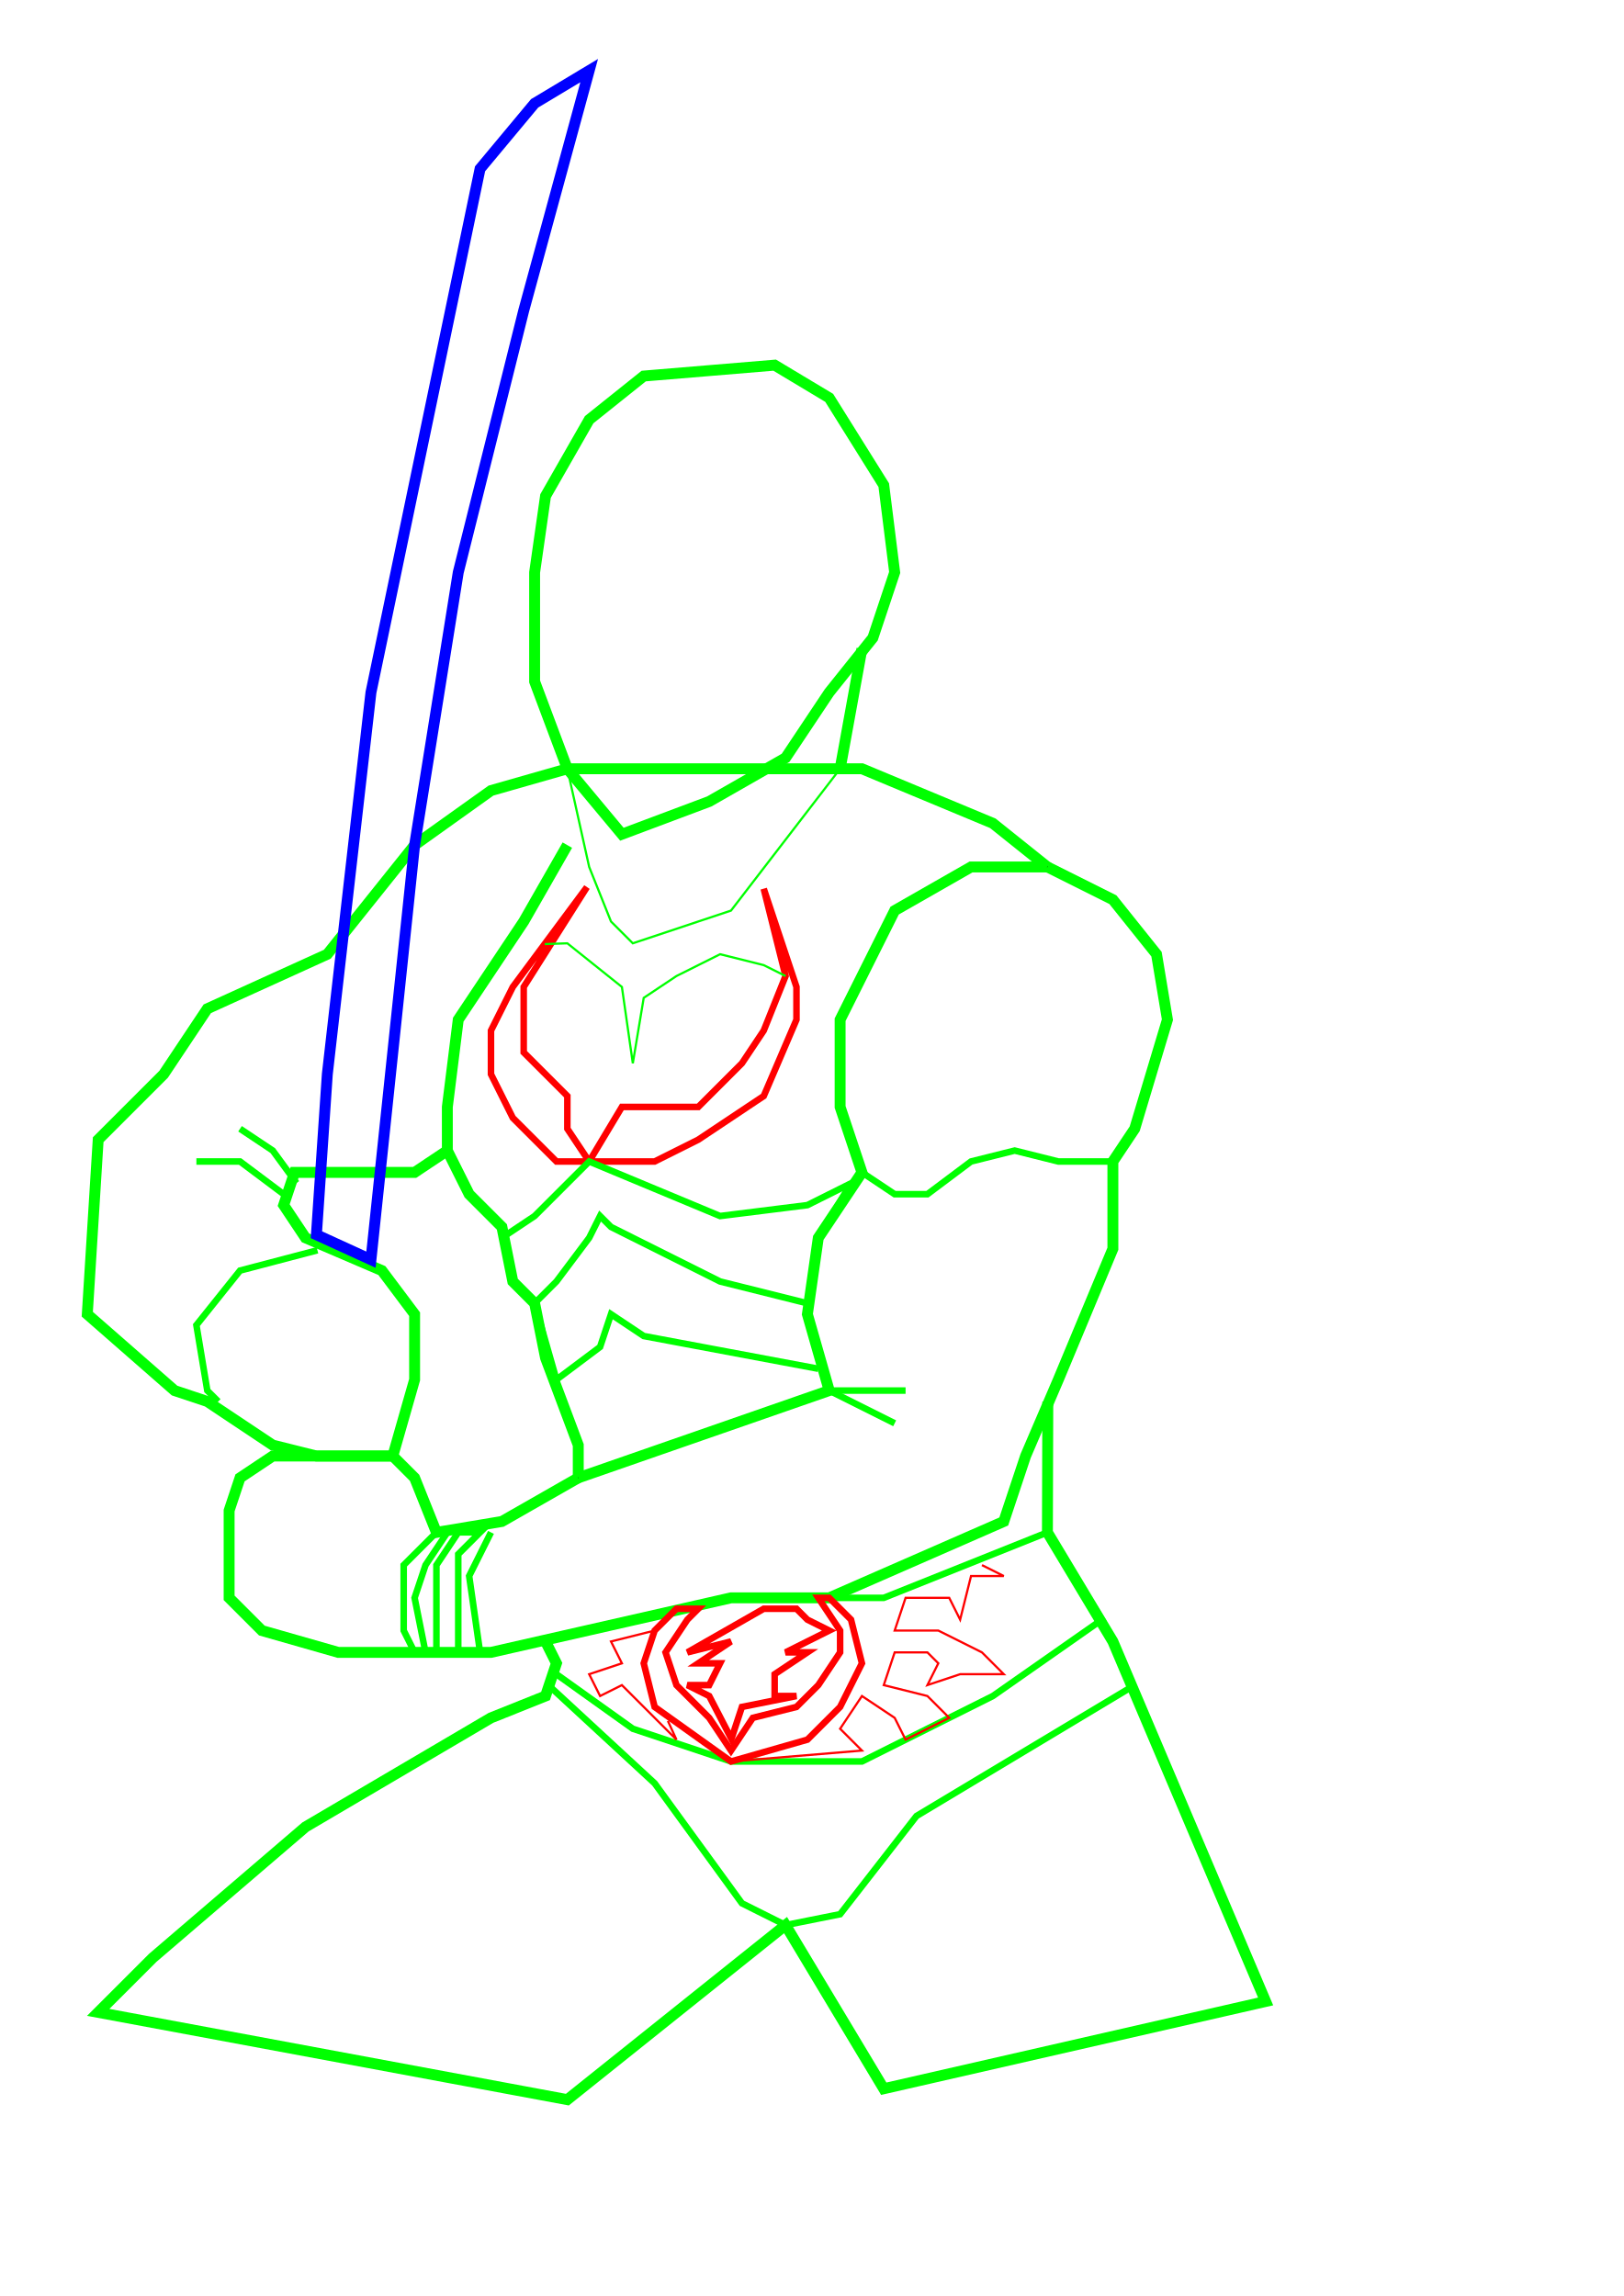
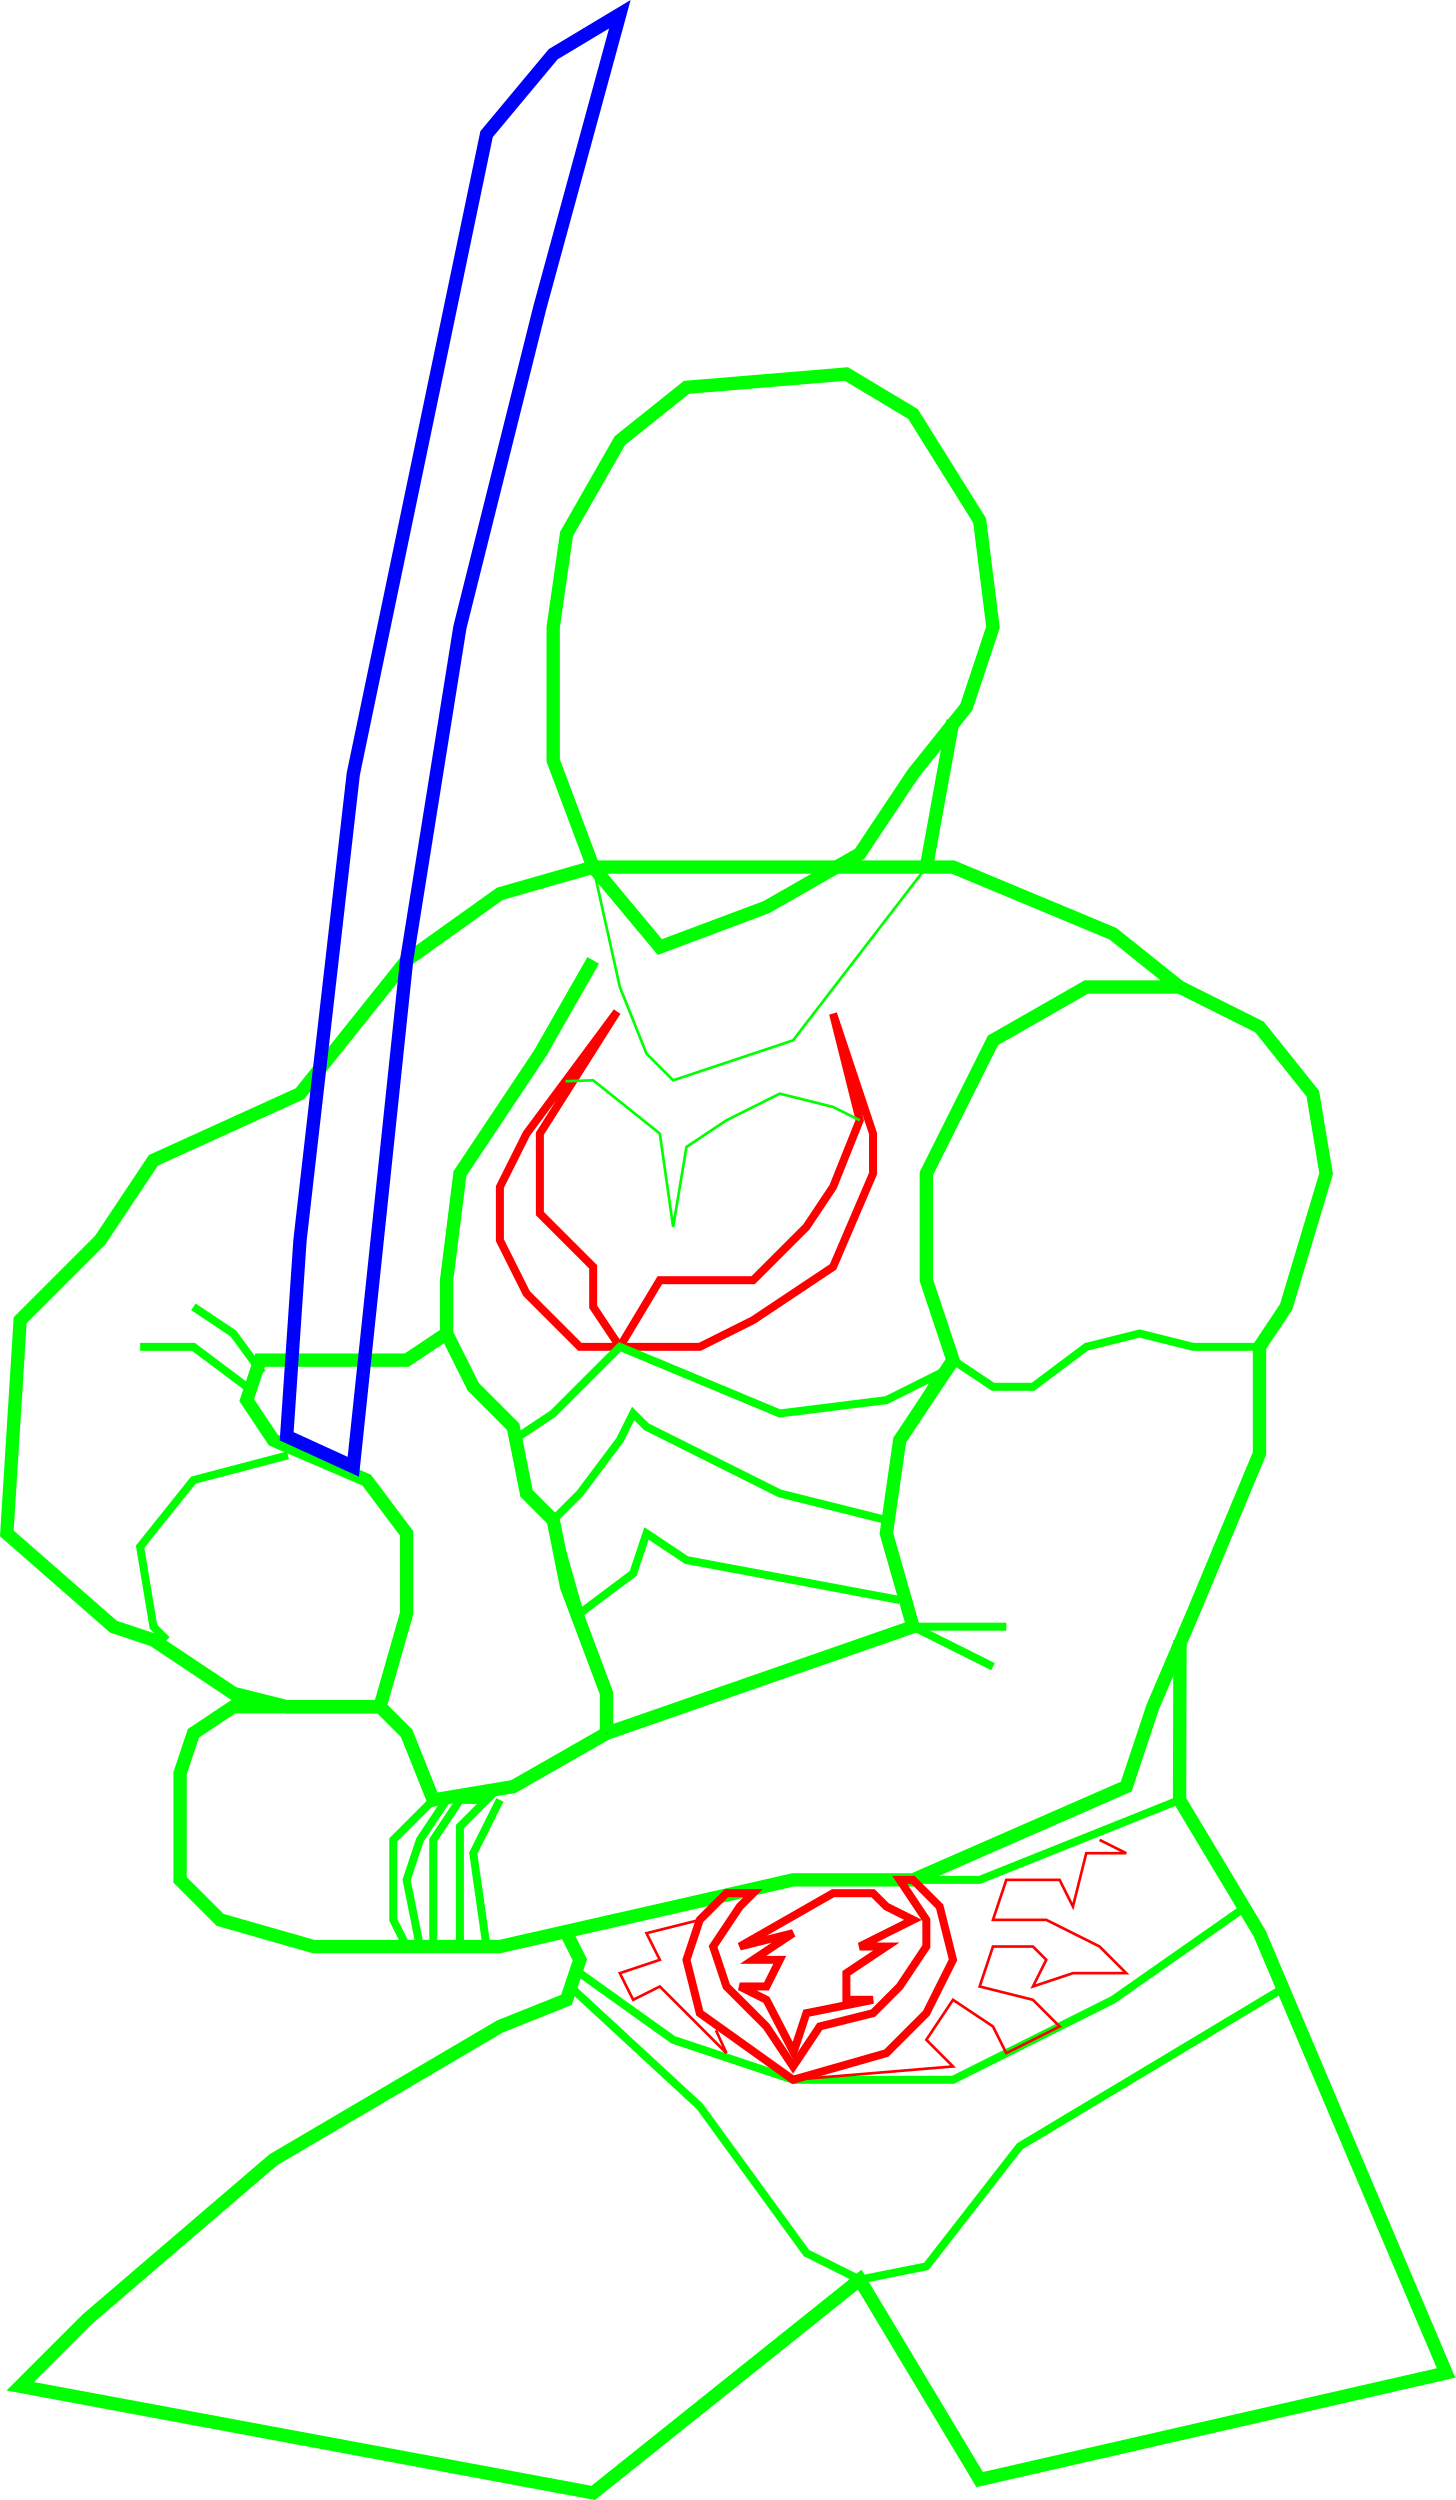
- <svg xmlns="http://www.w3.org/2000/svg" width="744.094" height="1052.362" id="svg2" version="1.1">
+ <svg xmlns="http://www.w3.org/2000/svg" xmlns:ns1="http://www.openswatchbook.org/uri/2009/osb" width="546.031" height="938" id="svg2" version="1.1">
  <defs id="defs4">
-     </defs>
-   <g id="layer1">
-     <path style="fill:none;stroke:#00ff00;stroke-width:5;stroke-linecap:butt;stroke-linejoin:miter;stroke-opacity:1;stroke-miterlimit:4;stroke-dasharray:none" d="m 260,387.362 -20,35 -30,45 -5,40 0,20 10,20 15,15 5,25 10,10 5,25 15,40 0,15 115,-40 -10,-35 5,-35 20,-30 -10,-30 0,-40 25,-50 35,-20 35,0 -25,-20 -60,-25 -135,0 -35,10 -35,25 -40,50 -55,25 -20,30 -30,30 -5,80 40,35 15,5 30,20 20,5 35,0 10,-35 0,-30 -15,-20 -35,-15 -10,-15 5,-15 55,0 15,-10" id="path2896" />
-     <path style="fill:none;stroke:#000000;stroke-width:1px;stroke-linecap:butt;stroke-linejoin:miter;stroke-opacity:1" d="m 480,397.362 30,15 20,25 5,30 -15,50 -10,15 0,40 -25,60 -15,35 -10,30 -80,35 -45,0 -110,25 -70,0 -35,-10 -15,-15 0,-40 5,-15 15,-10 55,0 10,10 10,25 30,-5 35,-20" id="path2898" />
-     <path id="path2900" d="m 480,397.362 30,15 20,25 5,30 -15,50 -10,15 0,40 -25,60 -15,35 -10,30 -80,35 -45,0 -110,25 -70,0 -35,-10 -15,-15 0,-40 5,-15 15,-10 55,0 10,10 10,25 30,-5 35,-20" style="fill:none;stroke:#00ff00;stroke-width:5;stroke-linecap:butt;stroke-linejoin:miter;stroke-opacity:1;stroke-miterlimit:4;stroke-dasharray:none" />
-     <path style="fill:none;stroke:#00ff00;stroke-width:5;stroke-linecap:butt;stroke-linejoin:miter;stroke-opacity:1;stroke-miterlimit:4;stroke-dasharray:none" d="m 260,352.362 25,30 40,-15 35,-20 20,-30 20,-25 10,-30 -5,-40 -25,-40 -25,-15 -60,5 -25,20 -20,35 -5,35 0,50 15,40 z" id="path3678" />
-     <path style="fill:none;stroke:#00ff00;stroke-width:5;stroke-linecap:butt;stroke-linejoin:miter;stroke-opacity:1;stroke-miterlimit:4;stroke-dasharray:none" d="m 395,297.362 -10,55" id="path3680" />
-     <path style="fill:none;stroke:#00ff00;stroke-width:5;stroke-linecap:butt;stroke-linejoin:miter;stroke-opacity:1;stroke-miterlimit:4;stroke-dasharray:none" d="m 480.179,642.362 -0.179,60 30,50 70,165 -175,40 -45,-75 -100,80 -215,-40 25,-25 70,-60 85,-50 25,-10 5,-15 -5,-10" id="path3682" />
-     <path style="fill:none;stroke:#00ff00;stroke-width:3;stroke-linecap:butt;stroke-linejoin:miter;stroke-opacity:1;stroke-miterlimit:4;stroke-dasharray:none" d="m 255,767.362 35,25 45,15 60,0 60,-30 50,-35 -25,-40 -75,30 -25,0" id="path3684" />
-     <path style="fill:none;stroke:#ff0000;stroke-width:3;stroke-linecap:butt;stroke-linejoin:miter;stroke-opacity:1;stroke-miterlimit:4;stroke-dasharray:none" d="m 380,732.362 10,10 5,20 -10,20 -15,15 -35,10 -35,-25 -5,-20 5,-15 10,-10 10,0 -5,5 -10,15 5,15 15,15 10,15 10,-15 20,-5 10,-10 10,-15 0,-10 -10,-15 5,0 z" id="path3686" />
-     <path style="fill:none;stroke:#ff0000;stroke-width:3;stroke-linecap:butt;stroke-linejoin:miter;stroke-opacity:1;stroke-miterlimit:4;stroke-dasharray:none" d="M 335.179,797.005 325,777.362 l -10,-5 10,0 5,-10 -10,0 c 0,0 15,-10 15,-10 l -20,5 35,-20 15,0 5,5 10,5 -20,10 10,0 -15,10 0,10 10,0 -25,5 -4.821,14.643 z" id="path3688" />
-     <path style="fill:none;stroke:#ff0000;stroke-width:1px;stroke-linecap:butt;stroke-linejoin:miter;stroke-opacity:1" d="m 335,807.362 60,-5 -10,-10 10,-15 15,10 5,10 20,-10 -10,-10 -20,-5 5,-15 15,0 5,5 -5,10 15,-5 20,0 -10,-10 -20,-10 -20,0 5,-15 20,0 5,10 5,-20 15,0 -10,-5" id="path3690" />
-     <path style="fill:none;stroke:#ff0000;stroke-width:1px;stroke-linecap:butt;stroke-linejoin:miter;stroke-opacity:1" d="m 306.071,788.791 3.929,8.571 -10,-10 -15,-15 -10,5 -5,-10 15,-5 -5,-10 20,-5" id="path3692" />
-     <path style="fill:none;stroke:#ff0000;stroke-width:3;stroke-linecap:butt;stroke-linejoin:miter;stroke-opacity:1;stroke-miterlimit:4;stroke-dasharray:none" d="M 268.953,406.622 235,452.362 l -10,20 0,20 10,20 20,20 15,0 -10,-15 0,-15 -20,-20 0,-30 28.953,-45.74 z" id="path3694" />
-     <path style="fill:none;stroke:#ff0000;stroke-width:3;stroke-linecap:butt;stroke-linejoin:miter;stroke-opacity:1;stroke-miterlimit:4;stroke-dasharray:none" d="m 270,532.362 15,-25 35,0 20,-20 10,-15 10,-25 -10,-40 15,45 0,15 -15,35 -30,20 -20,10 -30,0 z" id="path3696" />
-     <path style="fill:none;stroke:#0000ff;stroke-width:5;stroke-linecap:butt;stroke-linejoin:miter;stroke-opacity:1;stroke-miterlimit:4;stroke-dasharray:none" d="m 145,565.934 5,-73.571 20,-175 50,-240 25,-30 25,-15 -30,110 -30,120 -20,125 -20,190 -25,-11.429 z" id="path3698" />
-     <path style="fill:none;stroke:#00ff00;stroke-width:1px;stroke-linecap:butt;stroke-linejoin:miter;stroke-opacity:1" d="m 385,352.362 -50,65 -45,15 -10,-10 -10,-25 -10,-45" id="path3700" />
-     <path style="fill:none;stroke:#00ff00;stroke-width:1px;stroke-linecap:butt;stroke-linejoin:miter;stroke-opacity:1" d="M 249.643,432.719 260,432.362 l 25,20 5,35 5,-30 15,-10 20,-10 20,5 10,5" id="path3702" />
-     <path style="fill:none;stroke:#00ff00;stroke-width:3;stroke-linecap:butt;stroke-linejoin:miter;stroke-opacity:1;stroke-miterlimit:4;stroke-dasharray:none" d="m 230,567.362 15,-10 25,-25 60,25 40,-5 20,-10 -15,25 -5,30 -40,-10 -50,-25 -5,-5 -5,10 -15,20 -10,10 10,35 20,-15 5,-15 15,10 80,15" id="path3704" />
-     <path style="fill:none;stroke:#00ff00;stroke-width:3;stroke-linecap:butt;stroke-linejoin:miter;stroke-opacity:1;stroke-miterlimit:4;stroke-dasharray:none" d="M 250.714,771.826 300,817.362 l 40,55 20,10 25,-5 35,-45 100,-60" id="path3706" />
-     <path style="fill:none;stroke:#00ff00;stroke-width:3;stroke-linecap:butt;stroke-linejoin:miter;stroke-opacity:1;stroke-miterlimit:4;stroke-dasharray:none" d="M 145.462,573.045 110,582.362 l -20,25 5,30 5,5" id="path3708" />
-     <path style="fill:none;stroke:#00ff00;stroke-width:3;stroke-linecap:butt;stroke-linejoin:miter;stroke-opacity:1;stroke-miterlimit:4;stroke-dasharray:none" d="m 130,547.362 -20,-15 -20,0" id="path3712" />
-     <path style="fill:none;stroke:#00ff00;stroke-width:3;stroke-linecap:butt;stroke-linejoin:miter;stroke-opacity:1;stroke-miterlimit:4;stroke-dasharray:none" d="M 135.866,542.235 125,527.362 l -15,-10" id="path3714" />
-     <path style="fill:none;stroke:#00ff00;stroke-width:3;stroke-linecap:butt;stroke-linejoin:miter;stroke-opacity:1;stroke-miterlimit:4;stroke-dasharray:none" d="m 395,537.362 15,10 15,0 20,-15 20,-5 20,5 25,0" id="path3716" />
-     <path style="fill:none;stroke:#00ff00;stroke-width:3;stroke-linecap:butt;stroke-linejoin:miter;stroke-opacity:1;stroke-miterlimit:4;stroke-dasharray:none" d="m 380,637.362 35,0" id="path3718" />
-     <path style="fill:none;stroke:#00ff00;stroke-width:3;stroke-linecap:butt;stroke-linejoin:miter;stroke-opacity:1;stroke-miterlimit:4;stroke-dasharray:none" d="m 380,637.362 30,15" id="path3720" />
-     <path style="fill:none;stroke:#00ff00;stroke-width:3;stroke-linecap:butt;stroke-linejoin:miter;stroke-opacity:1;stroke-miterlimit:4;stroke-dasharray:none" d="m 225,702.362 -10,20 5,35 -10,0 0,-25 0,-20 10,-10 -10,0 -10,15 0,40 -5,0 -5,-25 5,-15 10,-15 -5,0 -15,15 0,30 5,10" id="path3722" />
+     <linearGradient ns1:paint="solid" id="linearGradient3905">
+       <stop offset="0" style="stop-color:#313131;stop-opacity:1;" id="stop3907" />
+     </linearGradient>
+     <linearGradient ns1:paint="solid" id="linearGradient3901">
+       <stop offset="0" style="stop-color:#1e1e1e;stop-opacity:1;" id="stop3903" />
+     </linearGradient>
+     <linearGradient ns1:paint="solid" id="linearGradient3897">
+       <stop offset="0" style="stop-color:#b1b1b1;stop-opacity:1;" id="stop3899" />
+     </linearGradient>
+     <linearGradient ns1:paint="solid" id="linearGradient3893">
+       <stop offset="0" style="stop-color:#9c9c9c;stop-opacity:1;" id="stop3895" />
+     </linearGradient>
+     <linearGradient ns1:paint="solid" id="linearGradient3878">
+       <stop offset="0" style="stop-color:#21466b;stop-opacity:1;" id="stop3880" />
+     </linearGradient>
+     <linearGradient ns1:paint="solid" id="linearGradient3874">
+       <stop offset="0" style="stop-color:#1f3950;stop-opacity:1;" id="stop3876" />
+     </linearGradient>
+     <linearGradient ns1:paint="solid" id="linearGradient3870">
+       <stop offset="0" style="stop-color:#4c3450;stop-opacity:1;" id="stop3872" />
+     </linearGradient>
+     <linearGradient ns1:paint="solid" id="linearGradient3866">
+       <stop offset="0" style="stop-color:#371f3d;stop-opacity:1;" id="stop3868" />
+     </linearGradient>
+     <linearGradient ns1:paint="solid" id="linearGradient3851">
+       <stop offset="0" style="stop-color:#22446d;stop-opacity:1;" id="stop3853" />
+     </linearGradient>
+     <linearGradient ns1:paint="solid" id="linearGradient3836">
+       <stop offset="0" style="stop-color:#122b4e;stop-opacity:1;" id="stop3838" />
+     </linearGradient>
+     <linearGradient ns1:paint="solid" id="linearGradient3821">
+       <stop offset="0" style="stop-color:#920000;stop-opacity:1;" id="stop3823" />
+     </linearGradient>
+     <linearGradient ns1:paint="solid" id="linearGradient3813">
+       <stop offset="0" style="stop-color:#700000;stop-opacity:1;" id="stop3815" />
+       <stop id="stop3817" style="stop-color:#700000;stop-opacity:1;" offset="1" />
+     </linearGradient>
+     <linearGradient ns1:paint="solid" id="linearGradient3798">
+       <stop offset="0" style="stop-color:#38650b;stop-opacity:1;" id="stop3800" />
+     </linearGradient>
+     <linearGradient ns1:paint="solid" id="linearGradient3783">
+       <stop offset="0" style="stop-color:#214103;stop-opacity:1;" id="stop3785" />
+     </linearGradient>
+     <linearGradient ns1:paint="solid" id="linearGradient3779">
+       <stop offset="0" style="stop-color:#bd5d00;stop-opacity:1;" id="stop3781" />
+     </linearGradient>
+     <linearGradient ns1:paint="solid" id="linearGradient3775">
+       <stop offset="0" style="stop-color:#8e3f00;stop-opacity:1;" id="stop3777" />
+     </linearGradient>
+   </defs>
+   <g id="layer1" transform="translate(-39.7126,-218.645)">
+     <g id="layer1-9" transform="translate(2.27513,191.614)">
+       <path id="path2896" d="M 260,387.362 240,422.362 210,467.362 205,507.362 205,527.362 215,547.362 230,562.362 235,587.362 245,597.362 250,622.362 265,662.362 265,677.362 380,637.362 370,602.362 375,567.362 395,537.362 385,507.362 385,467.362 410,417.362 445,397.362 480,397.362 455,377.362 395,352.362 260,352.362 225,362.362 190,387.362 150,437.362 95,462.362 75,492.362 45,522.362 40,602.362 80,637.362 95,642.362 125,662.362 145,667.362 180,667.362 190,632.362 190,602.362 175,582.362 140,567.362 130,552.362 135,537.362 190,537.362 205,527.362" style="fill:none;stroke:#00ff00;stroke-width:5;stroke-linecap:butt;stroke-linejoin:miter;stroke-miterlimit:4;stroke-opacity:1;stroke-dasharray:none" />
+       <path id="path2898" d="M 480,397.362 510,412.362 530,437.362 535,467.362 520,517.362 510,532.362 510,572.362 485,632.362 470,667.362 460,697.362 380,732.362 335,732.362 225,757.362 155,757.362 120,747.362 105,732.362 105,692.362 110,677.362 125,667.362 180,667.362 190,677.362 200,702.362 230,697.362 265,677.362" style="fill:none;stroke:#000000;stroke-width:1px;stroke-linecap:butt;stroke-linejoin:miter;stroke-opacity:1" />
+       <path style="fill:none;stroke:#00ff00;stroke-width:5;stroke-linecap:butt;stroke-linejoin:miter;stroke-miterlimit:4;stroke-opacity:1;stroke-dasharray:none" d="M 480,397.362 510,412.362 530,437.362 535,467.362 520,517.362 510,532.362 510,572.362 485,632.362 470,667.362 460,697.362 380,732.362 335,732.362 225,757.362 155,757.362 120,747.362 105,732.362 105,692.362 110,677.362 125,667.362 180,667.362 190,677.362 200,702.362 230,697.362 265,677.362" id="path2900" />
+       <path id="path3678" d="M 260,352.362 285,382.362 325,367.362 360,347.362 380,317.362 400,292.362 410,262.362 405,222.362 380,182.362 355,167.362 295,172.362 270,192.362 250,227.362 245,262.362 245,312.362 260,352.362 z" style="fill:none;stroke:#00ff00;stroke-width:5;stroke-linecap:butt;stroke-linejoin:miter;stroke-miterlimit:4;stroke-opacity:1;stroke-dasharray:none" />
+       <path id="path3680" d="M 395,297.362 385,352.362" style="fill:none;stroke:#00ff00;stroke-width:5;stroke-linecap:butt;stroke-linejoin:miter;stroke-miterlimit:4;stroke-opacity:1;stroke-dasharray:none" />
+       <path id="path3682" d="M 480.179,642.362 480,702.362 510,752.362 580,917.362 405,957.362 360,882.362 260,962.362 45,922.362 70,897.362 140,837.362 225,787.362 250,777.362 255,762.362 250,752.362" style="fill:none;stroke:#00ff00;stroke-width:5;stroke-linecap:butt;stroke-linejoin:miter;stroke-miterlimit:4;stroke-opacity:1;stroke-dasharray:none" />
+       <path id="path3684" d="M 255,767.362 290,792.362 335,807.362 395,807.362 455,777.362 505,742.362 480,702.362 405,732.362 380,732.362" style="fill:none;stroke:#00ff00;stroke-width:3;stroke-linecap:butt;stroke-linejoin:miter;stroke-miterlimit:4;stroke-opacity:1;stroke-dasharray:none" />
+       <path id="path3686" d="M 380,732.362 390,742.362 395,762.362 385,782.362 370,797.362 335,807.362 300,782.362 295,762.362 300,747.362 310,737.362 320,737.362 315,742.362 305,757.362 310,772.362 325,787.362 335,802.362 345,787.362 365,782.362 375,772.362 385,757.362 385,747.362 375,732.362 380,732.362 z" style="fill:none;stroke:#ff0000;stroke-width:3;stroke-linecap:butt;stroke-linejoin:miter;stroke-miterlimit:4;stroke-opacity:1;stroke-dasharray:none" />
+       <path id="path3688" d="M 335.179,797.005 325,777.362 315,772.362 325,772.362 330,762.362 320,762.362 C 320,762.362 335,752.362 335,752.362 L 315,757.362 350,737.362 365,737.362 370,742.362 380,747.362 360,757.362 370,757.362 355,767.362 355,777.362 365,777.362 340,782.362 335.179,797.005 z" style="fill:none;stroke:#ff0000;stroke-width:3;stroke-linecap:butt;stroke-linejoin:miter;stroke-miterlimit:4;stroke-opacity:1;stroke-dasharray:none" />
+       <path id="path3690" d="M 335,807.362 395,802.362 385,792.362 395,777.362 410,787.362 415,797.362 435,787.362 425,777.362 405,772.362 410,757.362 425,757.362 430,762.362 425,772.362 440,767.362 460,767.362 450,757.362 430,747.362 410,747.362 415,732.362 435,732.362 440,742.362 445,722.362 460,722.362 450,717.362" style="fill:none;stroke:#ff0000;stroke-width:1px;stroke-linecap:butt;stroke-linejoin:miter;stroke-opacity:1" />
+       <path id="path3692" d="M 306.071,788.791 310,797.362 300,787.362 285,772.362 275,777.362 270,767.362 285,762.362 280,752.362 300,747.362" style="fill:none;stroke:#ff0000;stroke-width:1px;stroke-linecap:butt;stroke-linejoin:miter;stroke-opacity:1" />
+       <path id="path3694" d="M 268.953,406.622 235,452.362 225,472.362 225,492.362 235,512.362 255,532.362 270,532.362 260,517.362 260,502.362 240,482.362 240,452.362 268.953,406.622 z" style="fill:none;stroke:#ff0000;stroke-width:3;stroke-linecap:butt;stroke-linejoin:miter;stroke-miterlimit:4;stroke-opacity:1;stroke-dasharray:none" />
+       <path id="path3696" d="M 270,532.362 285,507.362 320,507.362 340,487.362 350,472.362 360,447.362 350,407.362 365,452.362 365,467.362 350,502.362 320,522.362 300,532.362 270,532.362 z" style="fill:none;stroke:#ff0000;stroke-width:3;stroke-linecap:butt;stroke-linejoin:miter;stroke-miterlimit:4;stroke-opacity:1;stroke-dasharray:none" />
+       <path id="path3698" d="M 145,565.934 150,492.362 170,317.362 220,77.362 245,47.362 270,32.362 240,142.362 210,262.362 190,387.362 170,577.362 145,565.934 z" style="fill:none;stroke:#0000ff;stroke-width:5;stroke-linecap:butt;stroke-linejoin:miter;stroke-miterlimit:4;stroke-opacity:1;stroke-dasharray:none" />
+       <path id="path3700" d="M 385,352.362 335,417.362 290,432.362 280,422.362 270,397.362 260,352.362" style="fill:none;stroke:#00ff00;stroke-width:1px;stroke-linecap:butt;stroke-linejoin:miter;stroke-opacity:1" />
+       <path id="path3702" d="M 249.643,432.719 260,432.362 285,452.362 290,487.362 295,457.362 310,447.362 330,437.362 350,442.362 360,447.362" style="fill:none;stroke:#00ff00;stroke-width:1px;stroke-linecap:butt;stroke-linejoin:miter;stroke-opacity:1" />
+       <path id="path3704" d="M 230,567.362 245,557.362 270,532.362 330,557.362 370,552.362 390,542.362 375,567.362 370,597.362 330,587.362 280,562.362 275,557.362 270,567.362 255,587.362 245,597.362 255,632.362 275,617.362 280,602.362 295,612.362 375,627.362" style="fill:none;stroke:#00ff00;stroke-width:3;stroke-linecap:butt;stroke-linejoin:miter;stroke-miterlimit:4;stroke-opacity:1;stroke-dasharray:none" />
+       <path id="path3706" d="M 250.714,771.826 300,817.362 340,872.362 360,882.362 385,877.362 420,832.362 520,772.362" style="fill:none;stroke:#00ff00;stroke-width:3;stroke-linecap:butt;stroke-linejoin:miter;stroke-miterlimit:4;stroke-opacity:1;stroke-dasharray:none" />
+       <path id="path3708" d="M 145.462,573.045 110,582.362 90,607.362 95,637.362 100,642.362" style="fill:none;stroke:#00ff00;stroke-width:3;stroke-linecap:butt;stroke-linejoin:miter;stroke-miterlimit:4;stroke-opacity:1;stroke-dasharray:none" />
+       <path id="path3712" d="M 130,547.362 110,532.362 90,532.362" style="fill:none;stroke:#00ff00;stroke-width:3;stroke-linecap:butt;stroke-linejoin:miter;stroke-miterlimit:4;stroke-opacity:1;stroke-dasharray:none" />
+       <path id="path3714" d="M 135.866,542.235 125,527.362 110,517.362" style="fill:none;stroke:#00ff00;stroke-width:3;stroke-linecap:butt;stroke-linejoin:miter;stroke-miterlimit:4;stroke-opacity:1;stroke-dasharray:none" />
+       <path id="path3716" d="M 395,537.362 410,547.362 425,547.362 445,532.362 465,527.362 485,532.362 510,532.362" style="fill:none;stroke:#00ff00;stroke-width:3;stroke-linecap:butt;stroke-linejoin:miter;stroke-miterlimit:4;stroke-opacity:1;stroke-dasharray:none" />
+       <path id="path3718" d="M 380,637.362 415,637.362" style="fill:none;stroke:#00ff00;stroke-width:3;stroke-linecap:butt;stroke-linejoin:miter;stroke-miterlimit:4;stroke-opacity:1;stroke-dasharray:none" />
+       <path id="path3720" d="M 380,637.362 410,652.362" style="fill:none;stroke:#00ff00;stroke-width:3;stroke-linecap:butt;stroke-linejoin:miter;stroke-miterlimit:4;stroke-opacity:1;stroke-dasharray:none" />
+       <path id="path3722" d="M 225,702.362 215,722.362 220,757.362 210,757.362 210,732.362 210,712.362 220,702.362 210,702.362 200,717.362 200,757.362 195,757.362 190,732.362 195,717.362 205,702.362 200,702.362 185,717.362 185,747.362 190,757.362" style="fill:none;stroke:#00ff00;stroke-width:3;stroke-linecap:butt;stroke-linejoin:miter;stroke-miterlimit:4;stroke-opacity:1;stroke-dasharray:none" />
+     </g>
  </g>
</svg>
